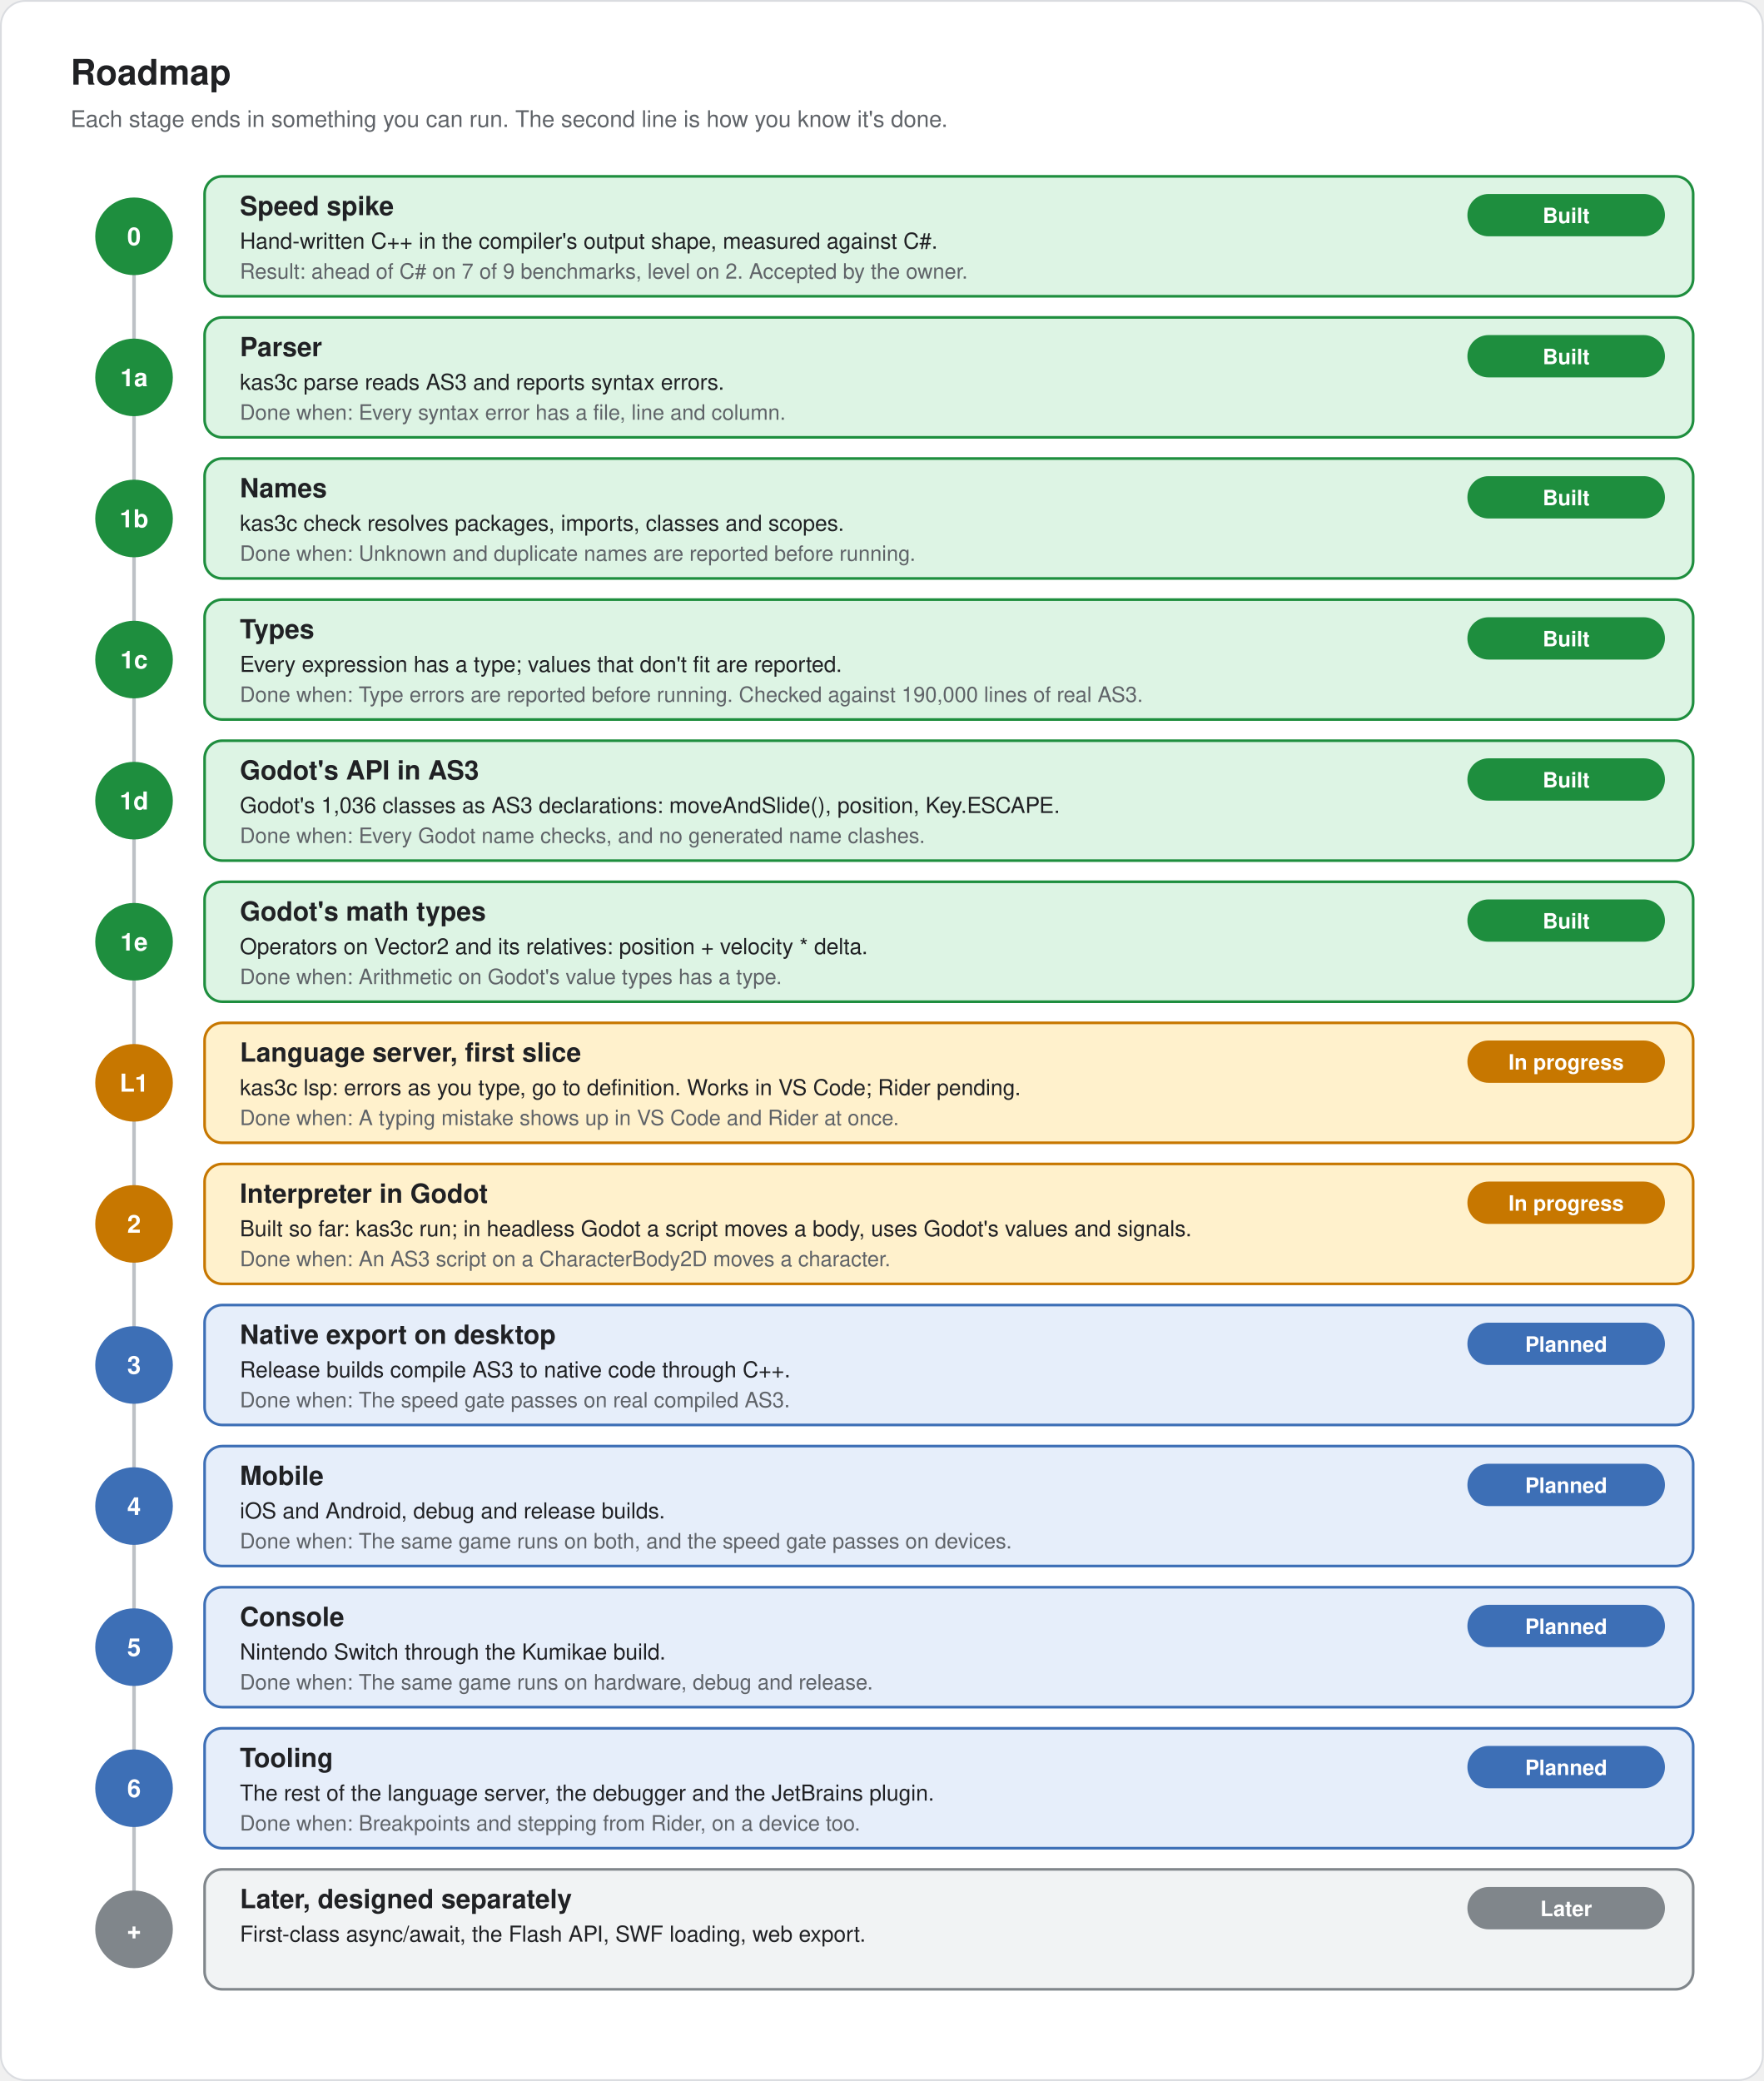
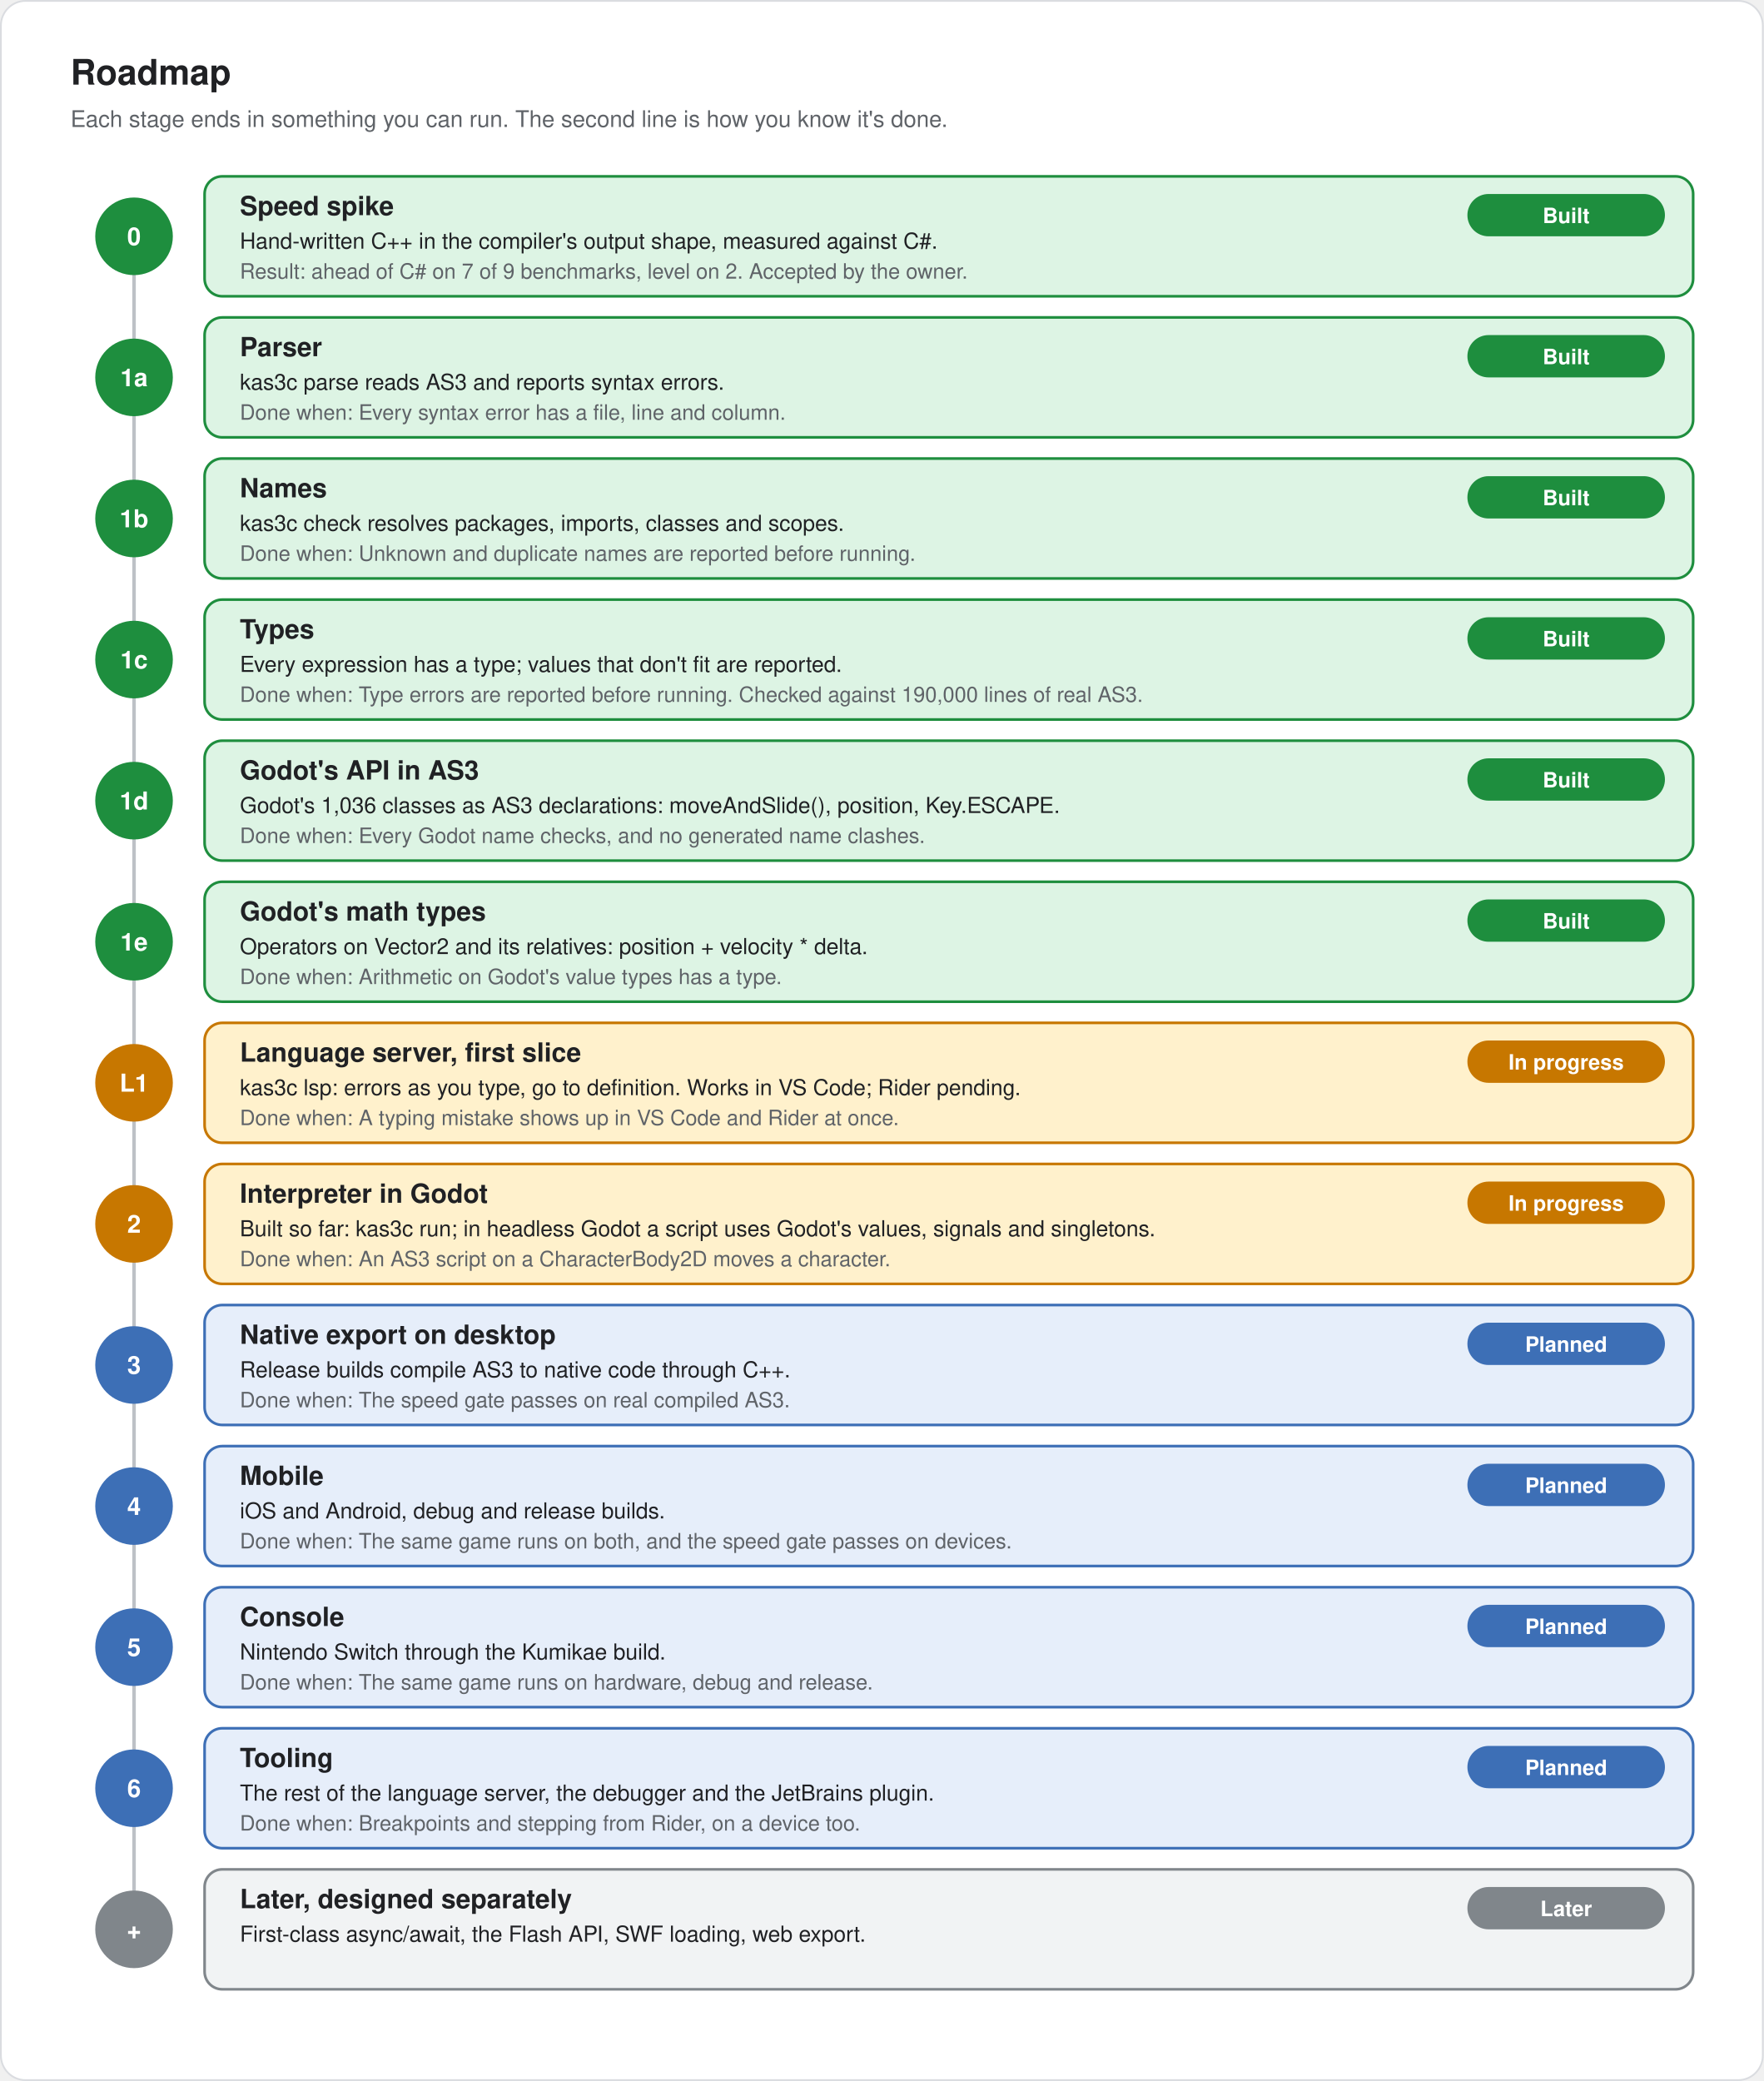
<svg xmlns="http://www.w3.org/2000/svg" viewBox="0 0 1000 1180" width="1000" height="1180" font-family="Helvetica Neue, Helvetica, Arial, sans-serif" role="img" aria-label="Roadmap">
  <defs>
    <marker id="arrow" viewBox="0 0 10 10" refX="9" refY="5" markerWidth="8" markerHeight="8" orient="auto-start-reverse">
      <path d="M0 0 L10 5 L0 10 z" fill="#5F6368" />
    </marker>
  </defs>
  <rect x="0.5" y="0.5" width="999" height="1179" rx="14" fill="#FFFFFF" stroke="#DADCE0" />
  <text x="40" y="48" font-size="20" text-anchor="start" font-weight="bold" fill="#202124">Roadmap</text>
  <text x="40" y="72" font-size="13" text-anchor="start" font-weight="normal" fill="#5F6368">Each stage ends in something you can run. The second line is how you know it's done.</text>
  <line x1="76" y1="134.0" x2="76" y2="1094.0" stroke="#BDC1C6" stroke-width="2" />
  <rect x="116" y="100" width="844" height="68" rx="10" fill="#DDF4E4" stroke="#1E8E3E" stroke-width="1.5" />
  <circle cx="76" cy="134.0" r="22" fill="#1E8E3E" />
  <text x="76" y="139.0" font-size="14" text-anchor="middle" font-weight="bold" fill="#FFFFFF">0</text>
  <text x="136" y="122" font-size="15" text-anchor="start" font-weight="bold" fill="#202124">Speed spike</text>
  <text x="136" y="141" font-size="12.5" text-anchor="start" font-weight="normal" fill="#202124">Hand-written C++ in the compiler's output shape, measured against C#.</text>
  <text x="136" y="158" font-size="12" text-anchor="start" font-weight="normal" fill="#5F6368">Result: ahead of C# on 7 of 9 benchmarks, level on 2. Accepted by the owner.</text>
  <rect x="832" y="110" width="112" height="24" rx="12.0" fill="#1E8E3E" />
  <text x="888.0" y="126.5" font-size="12" text-anchor="middle" font-weight="bold" fill="#FFFFFF">Built</text>
  <rect x="116" y="180" width="844" height="68" rx="10" fill="#DDF4E4" stroke="#1E8E3E" stroke-width="1.5" />
  <circle cx="76" cy="214.0" r="22" fill="#1E8E3E" />
  <text x="76" y="219.0" font-size="14" text-anchor="middle" font-weight="bold" fill="#FFFFFF">1a</text>
  <text x="136" y="202" font-size="15" text-anchor="start" font-weight="bold" fill="#202124">Parser</text>
  <text x="136" y="221" font-size="12.5" text-anchor="start" font-weight="normal" fill="#202124">kas3c parse reads AS3 and reports syntax errors.</text>
  <text x="136" y="238" font-size="12" text-anchor="start" font-weight="normal" fill="#5F6368">Done when: Every syntax error has a file, line and column.</text>
  <rect x="832" y="190" width="112" height="24" rx="12.0" fill="#1E8E3E" />
  <text x="888.0" y="206.5" font-size="12" text-anchor="middle" font-weight="bold" fill="#FFFFFF">Built</text>
  <rect x="116" y="260" width="844" height="68" rx="10" fill="#DDF4E4" stroke="#1E8E3E" stroke-width="1.5" />
  <circle cx="76" cy="294.0" r="22" fill="#1E8E3E" />
  <text x="76" y="299.0" font-size="14" text-anchor="middle" font-weight="bold" fill="#FFFFFF">1b</text>
  <text x="136" y="282" font-size="15" text-anchor="start" font-weight="bold" fill="#202124">Names</text>
  <text x="136" y="301" font-size="12.5" text-anchor="start" font-weight="normal" fill="#202124">kas3c check resolves packages, imports, classes and scopes.</text>
  <text x="136" y="318" font-size="12" text-anchor="start" font-weight="normal" fill="#5F6368">Done when: Unknown and duplicate names are reported before running.</text>
  <rect x="832" y="270" width="112" height="24" rx="12.0" fill="#1E8E3E" />
  <text x="888.0" y="286.5" font-size="12" text-anchor="middle" font-weight="bold" fill="#FFFFFF">Built</text>
  <rect x="116" y="340" width="844" height="68" rx="10" fill="#DDF4E4" stroke="#1E8E3E" stroke-width="1.5" />
  <circle cx="76" cy="374.0" r="22" fill="#1E8E3E" />
  <text x="76" y="379.0" font-size="14" text-anchor="middle" font-weight="bold" fill="#FFFFFF">1c</text>
  <text x="136" y="362" font-size="15" text-anchor="start" font-weight="bold" fill="#202124">Types</text>
  <text x="136" y="381" font-size="12.5" text-anchor="start" font-weight="normal" fill="#202124">Every expression has a type; values that don't fit are reported.</text>
  <text x="136" y="398" font-size="12" text-anchor="start" font-weight="normal" fill="#5F6368">Done when: Type errors are reported before running. Checked against 190,000 lines of real AS3.</text>
  <rect x="832" y="350" width="112" height="24" rx="12.0" fill="#1E8E3E" />
  <text x="888.0" y="366.5" font-size="12" text-anchor="middle" font-weight="bold" fill="#FFFFFF">Built</text>
  <rect x="116" y="420" width="844" height="68" rx="10" fill="#DDF4E4" stroke="#1E8E3E" stroke-width="1.5" />
  <circle cx="76" cy="454.0" r="22" fill="#1E8E3E" />
  <text x="76" y="459.0" font-size="14" text-anchor="middle" font-weight="bold" fill="#FFFFFF">1d</text>
  <text x="136" y="442" font-size="15" text-anchor="start" font-weight="bold" fill="#202124">Godot's API in AS3</text>
  <text x="136" y="461" font-size="12.5" text-anchor="start" font-weight="normal" fill="#202124">Godot's 1,036 classes as AS3 declarations: moveAndSlide(), position, Key.ESCAPE.</text>
  <text x="136" y="478" font-size="12" text-anchor="start" font-weight="normal" fill="#5F6368">Done when: Every Godot name checks, and no generated name clashes.</text>
  <rect x="832" y="430" width="112" height="24" rx="12.0" fill="#1E8E3E" />
  <text x="888.0" y="446.5" font-size="12" text-anchor="middle" font-weight="bold" fill="#FFFFFF">Built</text>
  <rect x="116" y="500" width="844" height="68" rx="10" fill="#DDF4E4" stroke="#1E8E3E" stroke-width="1.5" />
  <circle cx="76" cy="534.0" r="22" fill="#1E8E3E" />
  <text x="76" y="539.0" font-size="14" text-anchor="middle" font-weight="bold" fill="#FFFFFF">1e</text>
  <text x="136" y="522" font-size="15" text-anchor="start" font-weight="bold" fill="#202124">Godot's math types</text>
  <text x="136" y="541" font-size="12.5" text-anchor="start" font-weight="normal" fill="#202124">Operators on Vector2 and its relatives: position + velocity * delta.</text>
  <text x="136" y="558" font-size="12" text-anchor="start" font-weight="normal" fill="#5F6368">Done when: Arithmetic on Godot's value types has a type.</text>
  <rect x="832" y="510" width="112" height="24" rx="12.0" fill="#1E8E3E" />
  <text x="888.0" y="526.5" font-size="12" text-anchor="middle" font-weight="bold" fill="#FFFFFF">Built</text>
  <rect x="116" y="580" width="844" height="68" rx="10" fill="#FFF1CC" stroke="#C77700" stroke-width="1.5" />
  <circle cx="76" cy="614.0" r="22" fill="#C77700" />
  <text x="76" y="619.0" font-size="14" text-anchor="middle" font-weight="bold" fill="#FFFFFF">L1</text>
  <text x="136" y="602" font-size="15" text-anchor="start" font-weight="bold" fill="#202124">Language server, first slice</text>
  <text x="136" y="621" font-size="12.5" text-anchor="start" font-weight="normal" fill="#202124">kas3c lsp: errors as you type, go to definition. Works in VS Code; Rider pending.</text>
  <text x="136" y="638" font-size="12" text-anchor="start" font-weight="normal" fill="#5F6368">Done when: A typing mistake shows up in VS Code and Rider at once.</text>
  <rect x="832" y="590" width="112" height="24" rx="12.0" fill="#C77700" />
  <text x="888.0" y="606.5" font-size="12" text-anchor="middle" font-weight="bold" fill="#FFFFFF">In progress</text>
  <rect x="116" y="660" width="844" height="68" rx="10" fill="#FFF1CC" stroke="#C77700" stroke-width="1.5" />
  <circle cx="76" cy="694.0" r="22" fill="#C77700" />
  <text x="76" y="699.0" font-size="14" text-anchor="middle" font-weight="bold" fill="#FFFFFF">2</text>
  <text x="136" y="682" font-size="15" text-anchor="start" font-weight="bold" fill="#202124">Interpreter in Godot</text>
-   <text x="136" y="701" font-size="12.5" text-anchor="start" font-weight="normal" fill="#202124">Built so far: kas3c run; in headless Godot a script moves a body, uses Godot's values and signals.</text>
+   <text x="136" y="701" font-size="12.5" text-anchor="start" font-weight="normal" fill="#202124">Built so far: kas3c run; in headless Godot a script uses Godot's values, signals and singletons.</text>
  <text x="136" y="718" font-size="12" text-anchor="start" font-weight="normal" fill="#5F6368">Done when: An AS3 script on a CharacterBody2D moves a character.</text>
  <rect x="832" y="670" width="112" height="24" rx="12.0" fill="#C77700" />
  <text x="888.0" y="686.5" font-size="12" text-anchor="middle" font-weight="bold" fill="#FFFFFF">In progress</text>
  <rect x="116" y="740" width="844" height="68" rx="10" fill="#E6EEFA" stroke="#3D6FB6" stroke-width="1.5" />
  <circle cx="76" cy="774.0" r="22" fill="#3D6FB6" />
  <text x="76" y="779.0" font-size="14" text-anchor="middle" font-weight="bold" fill="#FFFFFF">3</text>
  <text x="136" y="762" font-size="15" text-anchor="start" font-weight="bold" fill="#202124">Native export on desktop</text>
  <text x="136" y="781" font-size="12.5" text-anchor="start" font-weight="normal" fill="#202124">Release builds compile AS3 to native code through C++.</text>
  <text x="136" y="798" font-size="12" text-anchor="start" font-weight="normal" fill="#5F6368">Done when: The speed gate passes on real compiled AS3.</text>
  <rect x="832" y="750" width="112" height="24" rx="12.0" fill="#3D6FB6" />
  <text x="888.0" y="766.5" font-size="12" text-anchor="middle" font-weight="bold" fill="#FFFFFF">Planned</text>
  <rect x="116" y="820" width="844" height="68" rx="10" fill="#E6EEFA" stroke="#3D6FB6" stroke-width="1.5" />
  <circle cx="76" cy="854.0" r="22" fill="#3D6FB6" />
  <text x="76" y="859.0" font-size="14" text-anchor="middle" font-weight="bold" fill="#FFFFFF">4</text>
  <text x="136" y="842" font-size="15" text-anchor="start" font-weight="bold" fill="#202124">Mobile</text>
  <text x="136" y="861" font-size="12.5" text-anchor="start" font-weight="normal" fill="#202124">iOS and Android, debug and release builds.</text>
  <text x="136" y="878" font-size="12" text-anchor="start" font-weight="normal" fill="#5F6368">Done when: The same game runs on both, and the speed gate passes on devices.</text>
  <rect x="832" y="830" width="112" height="24" rx="12.0" fill="#3D6FB6" />
  <text x="888.0" y="846.5" font-size="12" text-anchor="middle" font-weight="bold" fill="#FFFFFF">Planned</text>
  <rect x="116" y="900" width="844" height="68" rx="10" fill="#E6EEFA" stroke="#3D6FB6" stroke-width="1.5" />
  <circle cx="76" cy="934.0" r="22" fill="#3D6FB6" />
  <text x="76" y="939.0" font-size="14" text-anchor="middle" font-weight="bold" fill="#FFFFFF">5</text>
  <text x="136" y="922" font-size="15" text-anchor="start" font-weight="bold" fill="#202124">Console</text>
  <text x="136" y="941" font-size="12.5" text-anchor="start" font-weight="normal" fill="#202124">Nintendo Switch through the Kumikae build.</text>
  <text x="136" y="958" font-size="12" text-anchor="start" font-weight="normal" fill="#5F6368">Done when: The same game runs on hardware, debug and release.</text>
  <rect x="832" y="910" width="112" height="24" rx="12.0" fill="#3D6FB6" />
  <text x="888.0" y="926.5" font-size="12" text-anchor="middle" font-weight="bold" fill="#FFFFFF">Planned</text>
  <rect x="116" y="980" width="844" height="68" rx="10" fill="#E6EEFA" stroke="#3D6FB6" stroke-width="1.5" />
  <circle cx="76" cy="1014.0" r="22" fill="#3D6FB6" />
  <text x="76" y="1019.0" font-size="14" text-anchor="middle" font-weight="bold" fill="#FFFFFF">6</text>
  <text x="136" y="1002" font-size="15" text-anchor="start" font-weight="bold" fill="#202124">Tooling</text>
  <text x="136" y="1021" font-size="12.5" text-anchor="start" font-weight="normal" fill="#202124">The rest of the language server, the debugger and the JetBrains plugin.</text>
  <text x="136" y="1038" font-size="12" text-anchor="start" font-weight="normal" fill="#5F6368">Done when: Breakpoints and stepping from Rider, on a device too.</text>
  <rect x="832" y="990" width="112" height="24" rx="12.0" fill="#3D6FB6" />
  <text x="888.0" y="1006.5" font-size="12" text-anchor="middle" font-weight="bold" fill="#FFFFFF">Planned</text>
  <rect x="116" y="1060" width="844" height="68" rx="10" fill="#F1F3F4" stroke="#80868B" stroke-width="1.5" />
  <circle cx="76" cy="1094.0" r="22" fill="#80868B" />
  <text x="76" y="1099.0" font-size="14" text-anchor="middle" font-weight="bold" fill="#FFFFFF">+</text>
  <text x="136" y="1082" font-size="15" text-anchor="start" font-weight="bold" fill="#202124">Later, designed separately</text>
  <text x="136" y="1101" font-size="12.5" text-anchor="start" font-weight="normal" fill="#202124">First-class async/await, the Flash API, SWF loading, web export.</text>
  <rect x="832" y="1070" width="112" height="24" rx="12.0" fill="#80868B" />
  <text x="888.0" y="1086.5" font-size="12" text-anchor="middle" font-weight="bold" fill="#FFFFFF">Later</text>
</svg>
